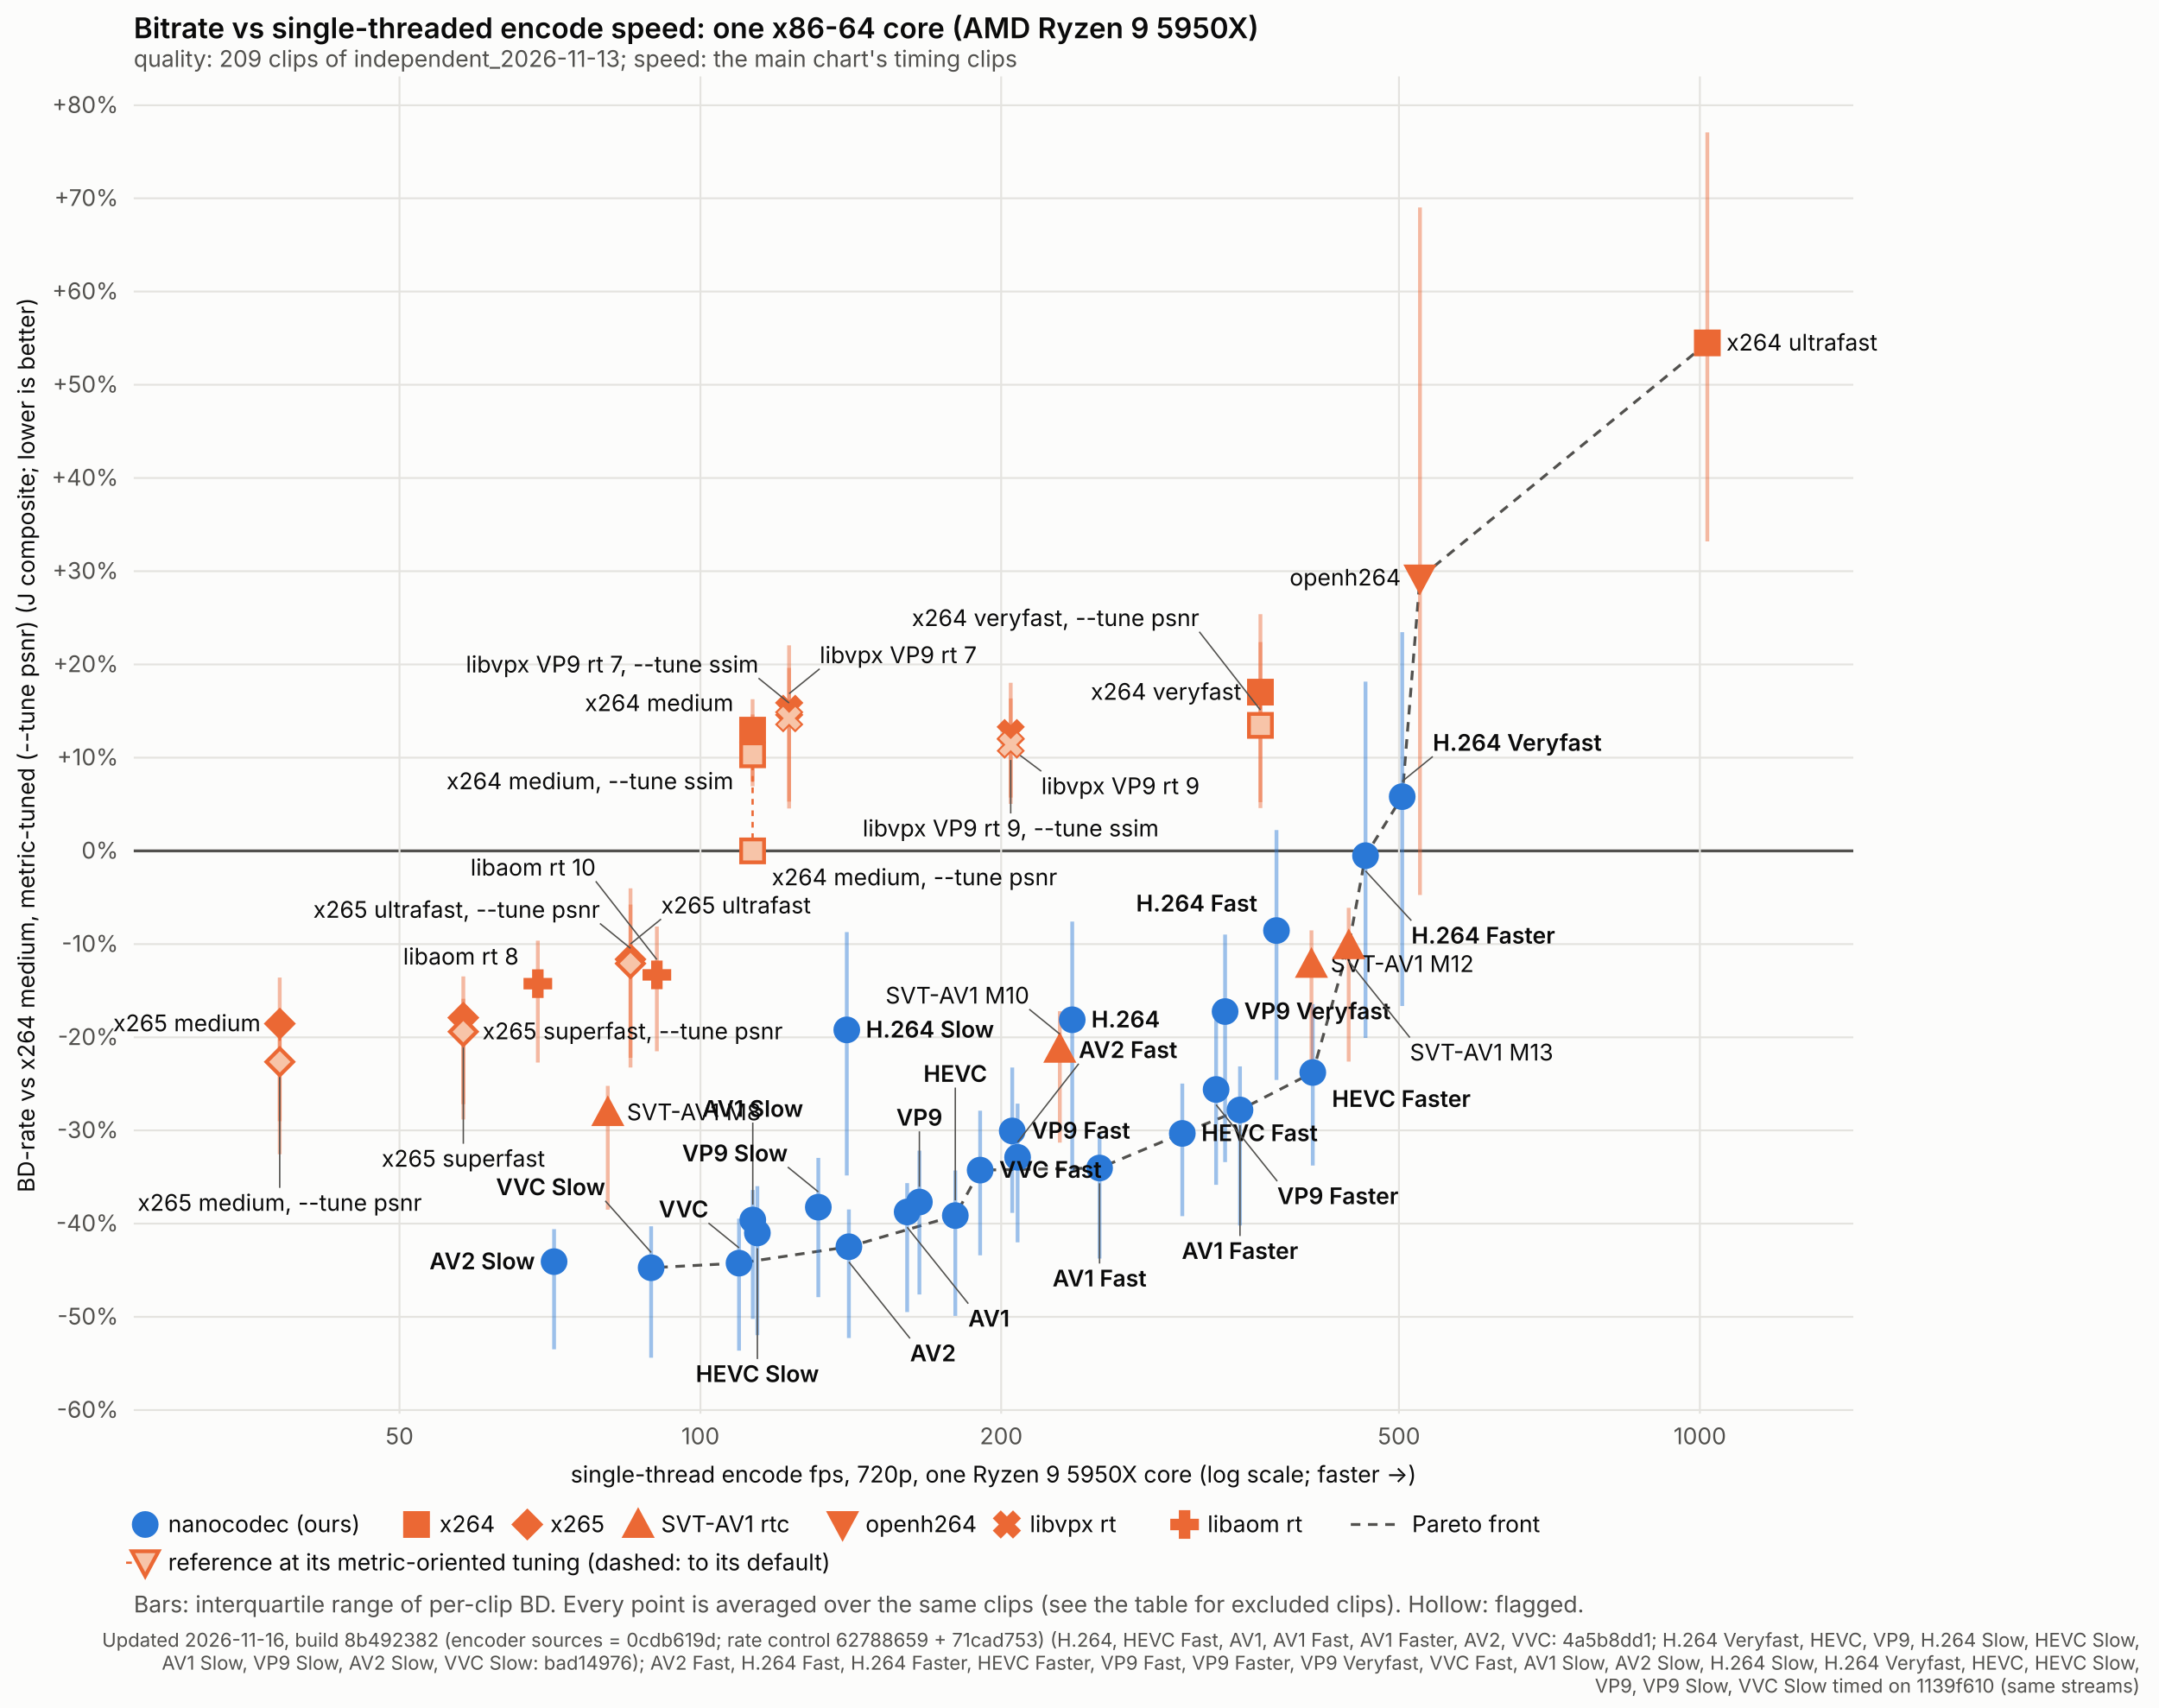
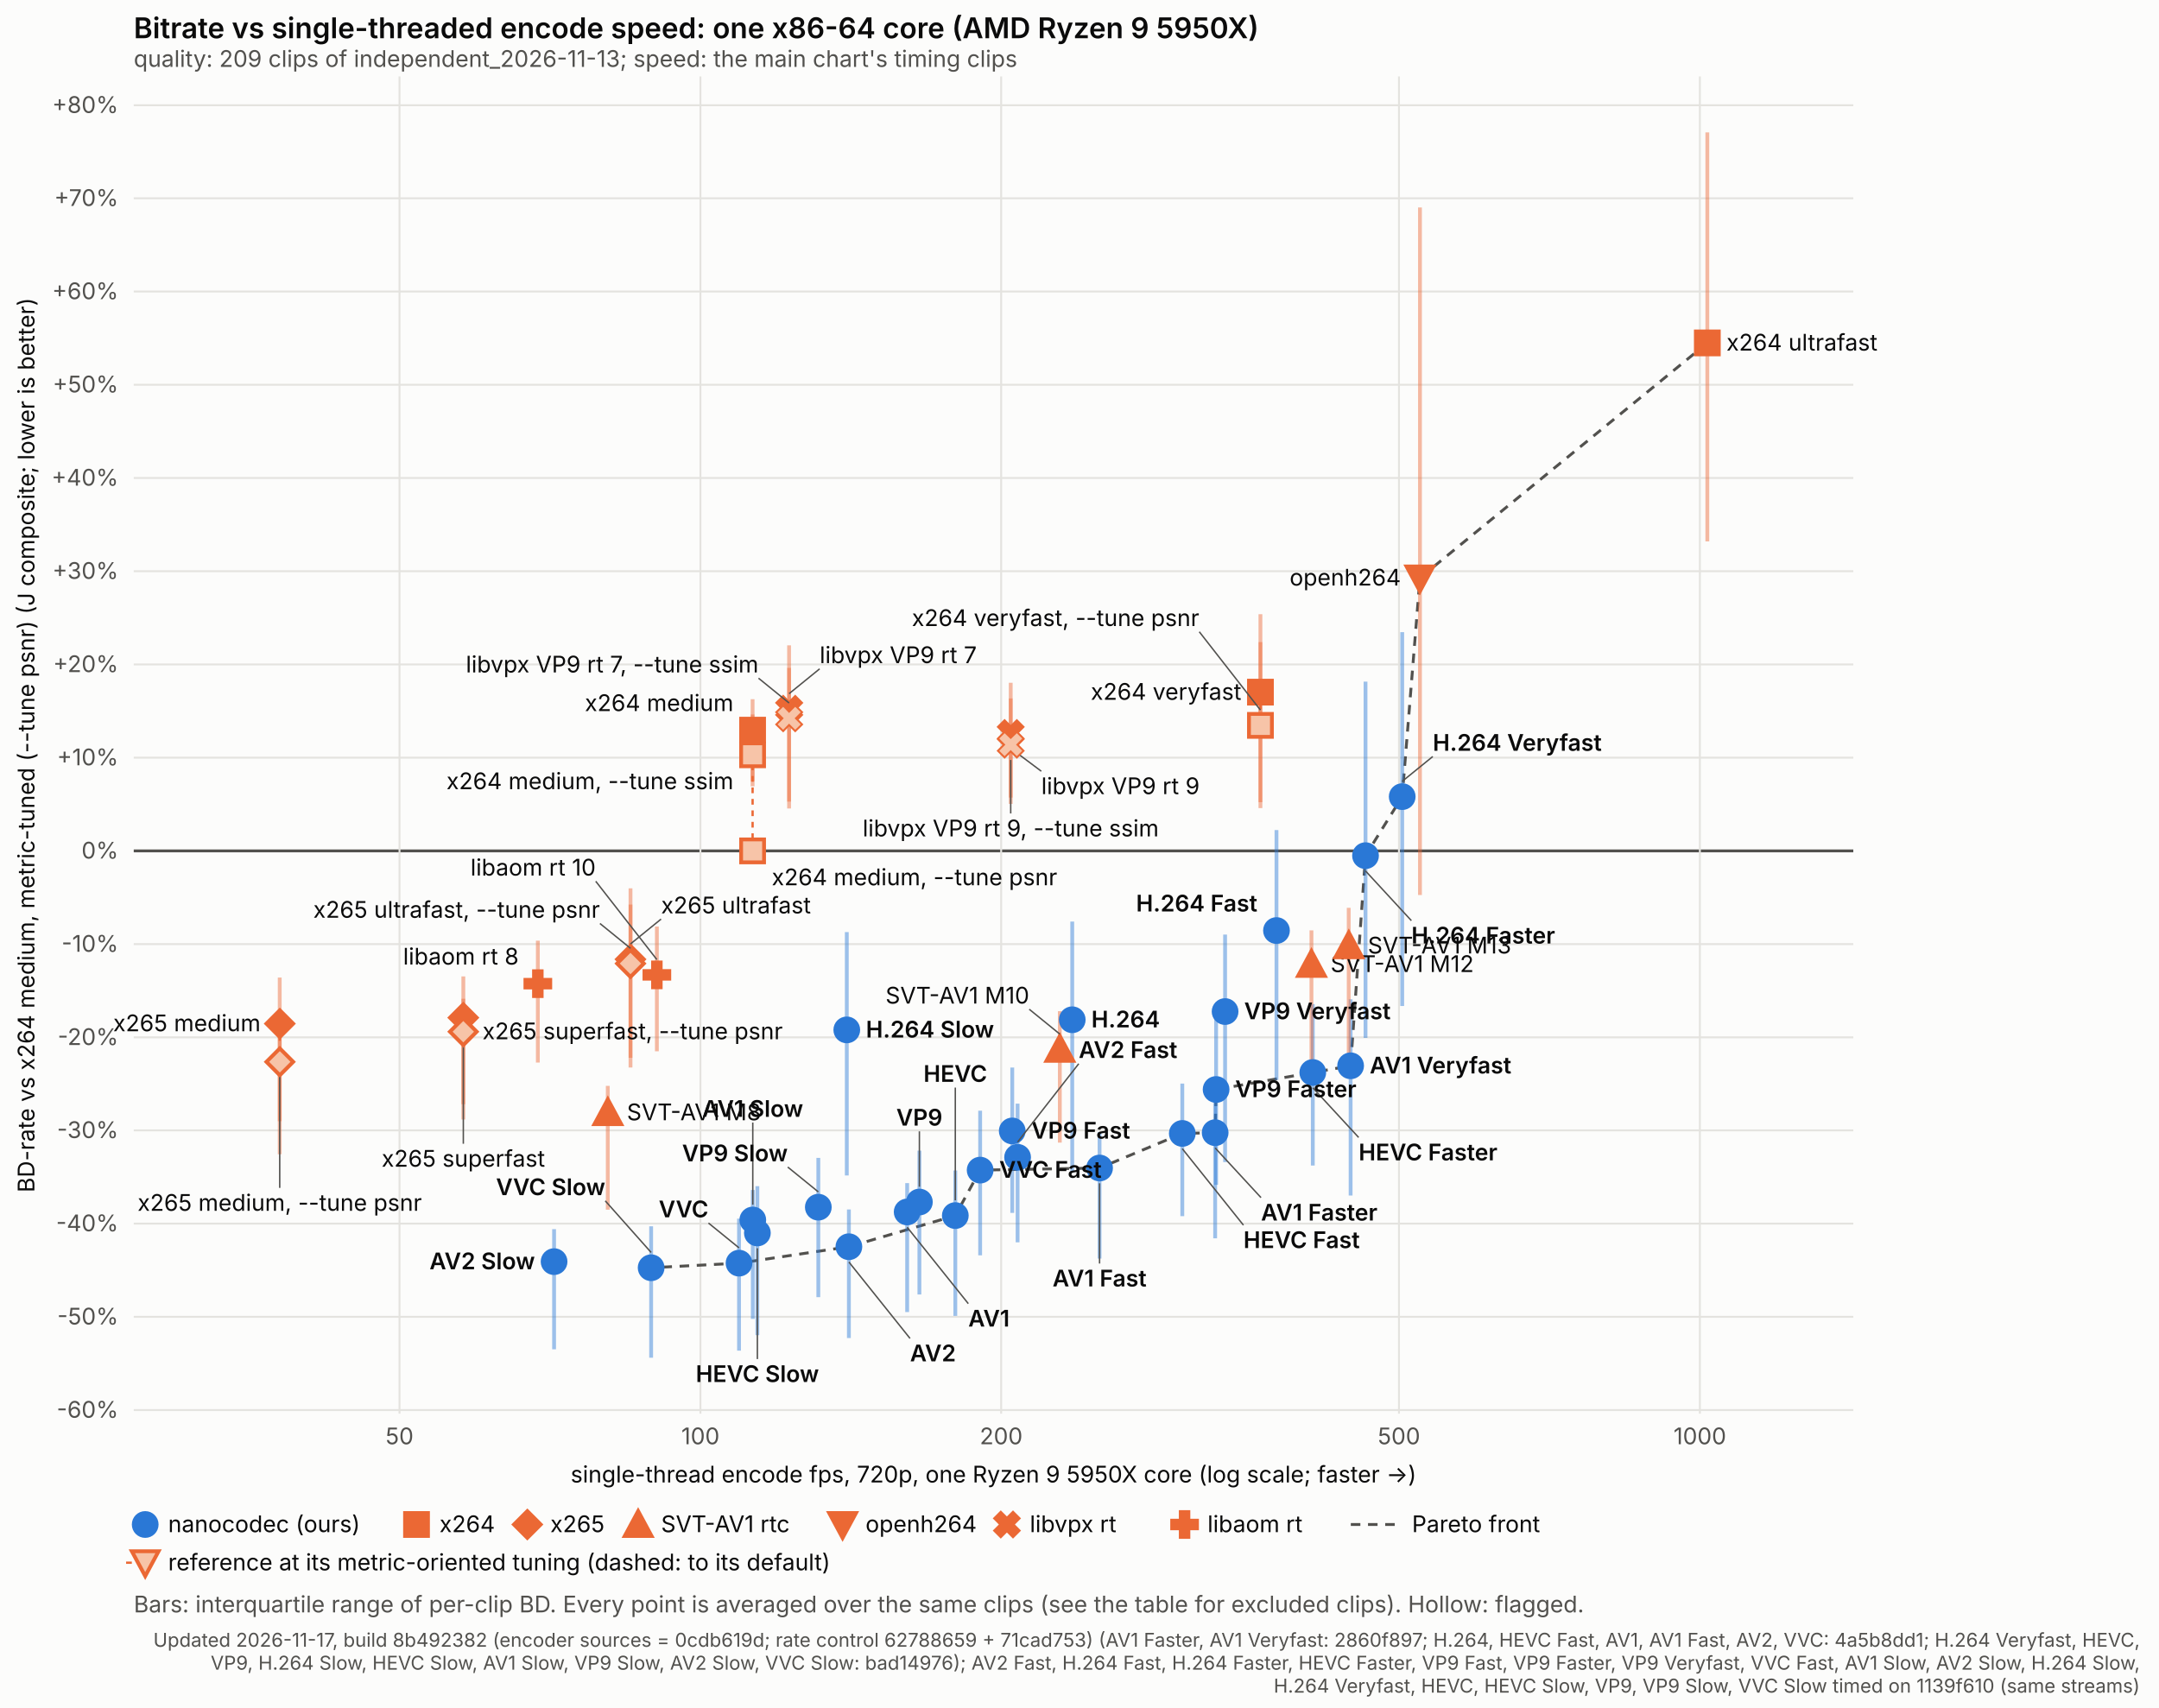
<svg xmlns="http://www.w3.org/2000/svg" viewBox="0 0 1130 894" width="1130" height="894" font-family="system-ui, -apple-system, Segoe UI, sans-serif" font-size="12">
  <rect width="1130" height="894" fill="#fcfcfb" />
  <text x="70" y="20" font-size="15" font-weight="600" fill="#0b0b0b">Bitrate vs single-threaded encode speed: one x86-64 core (AMD Ryzen 9 5950X)</text>
  <text x="70" y="35" fill="#52514e">quality: 209 clips of independent_2026-11-13; speed: the main chart's timing clips</text>
  <line x1="70" x2="970" y1="738.1" y2="738.1" stroke="#e4e3df" stroke-width="1" />
  <text x="62" y="742.1" text-anchor="end" fill="#52514e">-60%</text>
  <line x1="70" x2="970" y1="689.3" y2="689.3" stroke="#e4e3df" stroke-width="1" />
  <text x="62" y="693.3" text-anchor="end" fill="#52514e">-50%</text>
  <line x1="70" x2="970" y1="640.5" y2="640.5" stroke="#e4e3df" stroke-width="1" />
  <text x="62" y="644.5" text-anchor="end" fill="#52514e">-40%</text>
  <line x1="70" x2="970" y1="591.7" y2="591.7" stroke="#e4e3df" stroke-width="1" />
  <text x="62" y="595.7" text-anchor="end" fill="#52514e">-30%</text>
  <line x1="70" x2="970" y1="543.0" y2="543.0" stroke="#e4e3df" stroke-width="1" />
  <text x="62" y="547.0" text-anchor="end" fill="#52514e">-20%</text>
  <line x1="70" x2="970" y1="494.2" y2="494.2" stroke="#e4e3df" stroke-width="1" />
  <text x="62" y="498.2" text-anchor="end" fill="#52514e">-10%</text>
  <line x1="70" x2="970" y1="445.4" y2="445.4" stroke="#52514e" stroke-width="1.5" />
  <text x="62" y="449.4" text-anchor="end" fill="#52514e">0%</text>
  <line x1="70" x2="970" y1="396.6" y2="396.6" stroke="#e4e3df" stroke-width="1" />
  <text x="62" y="400.6" text-anchor="end" fill="#52514e">+10%</text>
  <line x1="70" x2="970" y1="347.8" y2="347.8" stroke="#e4e3df" stroke-width="1" />
  <text x="62" y="351.8" text-anchor="end" fill="#52514e">+20%</text>
  <line x1="70" x2="970" y1="299.0" y2="299.0" stroke="#e4e3df" stroke-width="1" />
  <text x="62" y="303.0" text-anchor="end" fill="#52514e">+30%</text>
  <line x1="70" x2="970" y1="250.2" y2="250.2" stroke="#e4e3df" stroke-width="1" />
  <text x="62" y="254.2" text-anchor="end" fill="#52514e">+40%</text>
  <line x1="70" x2="970" y1="201.4" y2="201.4" stroke="#e4e3df" stroke-width="1" />
  <text x="62" y="205.4" text-anchor="end" fill="#52514e">+50%</text>
  <line x1="70" x2="970" y1="152.6" y2="152.6" stroke="#e4e3df" stroke-width="1" />
  <text x="62" y="156.6" text-anchor="end" fill="#52514e">+60%</text>
  <line x1="70" x2="970" y1="103.8" y2="103.8" stroke="#e4e3df" stroke-width="1" />
  <text x="62" y="107.8" text-anchor="end" fill="#52514e">+70%</text>
  <line x1="70" x2="970" y1="55.1" y2="55.1" stroke="#e4e3df" stroke-width="1" />
  <text x="62" y="59.1" text-anchor="end" fill="#52514e">+80%</text>
  <line x1="209.1" x2="209.1" y1="40" y2="740" stroke="#e4e3df" />
  <text x="209.1" y="756" text-anchor="middle" fill="#52514e">50</text>
  <line x1="366.6" x2="366.6" y1="40" y2="740" stroke="#e4e3df" />
  <text x="366.6" y="756" text-anchor="middle" fill="#52514e">100</text>
  <line x1="524.0" x2="524.0" y1="40" y2="740" stroke="#e4e3df" />
  <text x="524.0" y="756" text-anchor="middle" fill="#52514e">200</text>
  <line x1="732.2" x2="732.2" y1="40" y2="740" stroke="#e4e3df" />
  <text x="732.2" y="756" text-anchor="middle" fill="#52514e">500</text>
  <line x1="889.7" x2="889.7" y1="40" y2="740" stroke="#e4e3df" />
  <text x="889.7" y="756" text-anchor="middle" fill="#52514e">1000</text>
  <text x="520.0" y="776" text-anchor="middle" fill="#0b0b0b">single-thread encode fps, 720p, one Ryzen 9 5950X core (log scale; faster →)</text>
  <text transform="translate(18,390.0) rotate(-90)" text-anchor="middle" fill="#0b0b0b">BD-rate vs x264 medium, metric-tuned (--tune psnr) (J composite; lower is better)</text>
-   <polyline points="893.6,179.5 743.2,302.5 733.9,417.0 714.7,447.9 705.9,495.1 687.1,561.4 649.0,581.0 618.8,593.3 575.5,611.4 513.0,612.5 500.0,636.3 444.3,652.6 386.8,661.2 340.8,663.6" fill="none" stroke="#52514e" stroke-width="1.5" stroke-dasharray="5 4" />
+   <polyline points="893.6,179.5 743.2,302.5 733.9,417.0 714.7,447.9 706.9,557.9 687.1,561.4 636.5,570.3 636.0,592.9 618.8,593.3 575.5,611.4 513.0,612.5 500.0,636.3 444.3,652.6 386.8,661.2 340.8,663.6" fill="none" stroke="#52514e" stroke-width="1.5" stroke-dasharray="5 4" />
  <line x1="393.9" y1="382.2" x2="393.9" y2="445.4" stroke="#eb6834" stroke-width="1.2" stroke-dasharray="3 3" />
  <line x1="659.7" y1="362.3" x2="659.7" y2="379.7" stroke="#eb6834" stroke-width="1.2" stroke-dasharray="3 3" />
  <line x1="393.9" y1="382.2" x2="393.9" y2="395.1" stroke="#eb6834" stroke-width="1.2" stroke-dasharray="3 3" />
  <line x1="330.0" y1="502.1" x2="330.0" y2="504.4" stroke="#eb6834" stroke-width="1.2" stroke-dasharray="3 3" />
  <line x1="242.5" y1="532.7" x2="242.5" y2="540.0" stroke="#eb6834" stroke-width="1.2" stroke-dasharray="3 3" />
  <line x1="146.4" y1="535.8" x2="146.4" y2="555.8" stroke="#eb6834" stroke-width="1.2" stroke-dasharray="3 3" />
  <line x1="413.0" y1="371.1" x2="413.0" y2="376.0" stroke="#eb6834" stroke-width="1.2" stroke-dasharray="3 3" />
  <line x1="529.0" y1="383.7" x2="529.0" y2="389.8" stroke="#eb6834" stroke-width="1.2" stroke-dasharray="3 3" />
  <line x1="393.9" x2="393.9" y1="445.4" y2="445.4" stroke="#eb6834" stroke-opacity="0.45" stroke-width="2" />
  <line x1="393.9" x2="393.9" y1="409.0" y2="366.0" stroke="#eb6834" stroke-opacity="0.45" stroke-width="2" />
  <line x1="443.2" x2="443.2" y1="615.3" y2="487.9" stroke="#2a78d6" stroke-opacity="0.45" stroke-width="2" />
  <line x1="561.2" x2="561.2" y1="613.6" y2="482.4" stroke="#2a78d6" stroke-opacity="0.45" stroke-width="2" />
  <line x1="668.1" x2="668.1" y1="565.3" y2="434.5" stroke="#2a78d6" stroke-opacity="0.45" stroke-width="2" />
  <line x1="714.7" x2="714.7" y1="543.3" y2="356.8" stroke="#2a78d6" stroke-opacity="0.45" stroke-width="2" />
  <line x1="733.9" x2="733.9" y1="526.6" y2="330.9" stroke="#2a78d6" stroke-opacity="0.45" stroke-width="2" />
  <line x1="396.4" x2="396.4" y1="698.9" y2="620.9" stroke="#2a78d6" stroke-opacity="0.45" stroke-width="2" />
  <line x1="500.0" x2="500.0" y1="688.8" y2="612.7" stroke="#2a78d6" stroke-opacity="0.45" stroke-width="2" />
  <line x1="618.8" x2="618.8" y1="636.6" y2="567.2" stroke="#2a78d6" stroke-opacity="0.45" stroke-width="2" />
  <line x1="687.1" x2="687.1" y1="610.1" y2="525.6" stroke="#2a78d6" stroke-opacity="0.45" stroke-width="2" />
  <line x1="394.0" x2="394.0" y1="690.4" y2="622.9" stroke="#2a78d6" stroke-opacity="0.45" stroke-width="2" />
  <line x1="474.8" x2="474.8" y1="686.8" y2="619.3" stroke="#2a78d6" stroke-opacity="0.45" stroke-width="2" />
  <line x1="575.5" x2="575.5" y1="658.8" y2="592.6" stroke="#2a78d6" stroke-opacity="0.45" stroke-width="2" />
-   <line x1="649.0" x2="649.0" y1="641.5" y2="558.2" stroke="#2a78d6" stroke-opacity="0.45" stroke-width="2" />
+   <line x1="636.0" x2="636.0" y1="648.2" y2="571.9" stroke="#2a78d6" stroke-opacity="0.45" stroke-width="2" />
+   <line x1="706.9" x2="706.9" y1="625.8" y2="523.1" stroke="#2a78d6" stroke-opacity="0.45" stroke-width="2" />
  <line x1="428.3" x2="428.3" y1="679.0" y2="606.1" stroke="#2a78d6" stroke-opacity="0.45" stroke-width="2" />
  <line x1="481.2" x2="481.2" y1="677.6" y2="602.3" stroke="#2a78d6" stroke-opacity="0.45" stroke-width="2" />
  <line x1="529.8" x2="529.8" y1="634.9" y2="558.8" stroke="#2a78d6" stroke-opacity="0.45" stroke-width="2" />
  <line x1="636.5" x2="636.5" y1="620.2" y2="530.5" stroke="#2a78d6" stroke-opacity="0.45" stroke-width="2" />
  <line x1="641.2" x2="641.2" y1="608.3" y2="489.2" stroke="#2a78d6" stroke-opacity="0.45" stroke-width="2" />
  <line x1="290.0" x2="290.0" y1="706.3" y2="643.4" stroke="#2a78d6" stroke-opacity="0.45" stroke-width="2" />
  <line x1="444.3" x2="444.3" y1="700.4" y2="633.1" stroke="#2a78d6" stroke-opacity="0.45" stroke-width="2" />
  <line x1="532.6" x2="532.6" y1="650.3" y2="577.7" stroke="#2a78d6" stroke-opacity="0.45" stroke-width="2" />
  <line x1="340.8" x2="340.8" y1="710.7" y2="641.9" stroke="#2a78d6" stroke-opacity="0.45" stroke-width="2" />
  <line x1="386.8" x2="386.8" y1="707.0" y2="637.9" stroke="#2a78d6" stroke-opacity="0.45" stroke-width="2" />
  <line x1="513.0" x2="513.0" y1="657.1" y2="581.4" stroke="#2a78d6" stroke-opacity="0.45" stroke-width="2" />
  <line x1="743.2" x2="743.2" y1="468.5" y2="108.6" stroke="#eb6834" stroke-opacity="0.45" stroke-width="2" />
  <line x1="893.6" x2="893.6" y1="283.4" y2="69.3" stroke="#eb6834" stroke-opacity="0.45" stroke-width="2" />
  <line x1="659.7" x2="659.7" y1="419.9" y2="321.5" stroke="#eb6834" stroke-opacity="0.45" stroke-width="2" />
  <line x1="330.0" x2="330.0" y1="553.7" y2="465.0" stroke="#eb6834" stroke-opacity="0.45" stroke-width="2" />
  <line x1="242.5" x2="242.5" y1="578.0" y2="511.1" stroke="#eb6834" stroke-opacity="0.45" stroke-width="2" />
  <line x1="146.4" x2="146.4" y1="586.9" y2="511.7" stroke="#eb6834" stroke-opacity="0.45" stroke-width="2" />
  <line x1="318.1" x2="318.1" y1="633.2" y2="568.4" stroke="#eb6834" stroke-opacity="0.45" stroke-width="2" />
  <line x1="554.7" x2="554.7" y1="598.1" y2="529.3" stroke="#eb6834" stroke-opacity="0.45" stroke-width="2" />
  <line x1="686.4" x2="686.4" y1="561.5" y2="487.0" stroke="#eb6834" stroke-opacity="0.45" stroke-width="2" />
  <line x1="705.9" x2="705.9" y1="555.7" y2="475.2" stroke="#eb6834" stroke-opacity="0.45" stroke-width="2" />
  <line x1="413.0" x2="413.0" y1="419.6" y2="337.8" stroke="#eb6834" stroke-opacity="0.45" stroke-width="2" />
  <line x1="529.0" x2="529.0" y1="417.5" y2="357.4" stroke="#eb6834" stroke-opacity="0.45" stroke-width="2" />
  <line x1="281.5" x2="281.5" y1="556.2" y2="492.4" stroke="#eb6834" stroke-opacity="0.45" stroke-width="2" />
  <line x1="343.8" x2="343.8" y1="550.3" y2="485.0" stroke="#eb6834" stroke-opacity="0.45" stroke-width="2" />
  <line x1="659.7" x2="659.7" y1="423.0" y2="336.1" stroke="#eb6834" stroke-opacity="0.45" stroke-width="2" />
  <line x1="393.9" x2="393.9" y1="411.6" y2="374.0" stroke="#eb6834" stroke-opacity="0.45" stroke-width="2" />
  <line x1="330.0" x2="330.0" y1="558.8" y2="473.5" stroke="#eb6834" stroke-opacity="0.45" stroke-width="2" />
  <line x1="242.5" x2="242.5" y1="586.0" y2="522.8" stroke="#eb6834" stroke-opacity="0.45" stroke-width="2" />
  <line x1="146.4" x2="146.4" y1="604.2" y2="533.5" stroke="#eb6834" stroke-opacity="0.45" stroke-width="2" />
  <line x1="413.0" x2="413.0" y1="423.2" y2="349.6" stroke="#eb6834" stroke-opacity="0.45" stroke-width="2" />
  <line x1="529.0" x2="529.0" y1="420.8" y2="365.6" stroke="#eb6834" stroke-opacity="0.45" stroke-width="2" />
  <g>
    <rect x="387.9" y="439.4" width="12" height="12" fill="#f7c4a8" stroke="#eb6834" stroke-width="2" />
  </g>
  <text x="403.9" y="463.4" text-anchor="start" fill="#0b0b0b">x264 medium, --tune psnr</text>
  <g>
    <rect x="387.9" y="376.2" width="12" height="12" fill="#eb6834" stroke="#eb6834" stroke-width="2" />
  </g>
  <text x="383.9" y="372.2" text-anchor="end" fill="#0b0b0b">x264 medium</text>
  <g>
    <circle cx="443.2" cy="539.1" r="6" fill="#2a78d6" stroke="#2a78d6" stroke-width="2" />
  </g>
  <text x="453.2" y="543.1" text-anchor="start" fill="#0b0b0b" font-weight="600">H.264 Slow</text>
  <g>
    <circle cx="561.2" cy="533.8" r="6" fill="#2a78d6" stroke="#2a78d6" stroke-width="2" />
  </g>
  <text x="571.2" y="537.8" text-anchor="start" fill="#0b0b0b" font-weight="600">H.264</text>
  <g>
    <circle cx="668.1" cy="487.1" r="6" fill="#2a78d6" stroke="#2a78d6" stroke-width="2" />
  </g>
  <text x="658.1" y="477.1" text-anchor="end" fill="#0b0b0b" font-weight="600">H.264 Fast</text>
  <g>
    <circle cx="714.7" cy="447.9" r="6" fill="#2a78d6" stroke="#2a78d6" stroke-width="2" />
  </g>
  <line x1="714.7" y1="455.9" x2="738.7" y2="481.9" stroke="#52514e" stroke-width="0.75" />
  <text x="738.7" y="493.9" text-anchor="start" fill="#0b0b0b" font-weight="600">H.264 Faster</text>
  <g>
    <circle cx="733.9" cy="417.0" r="6" fill="#2a78d6" stroke="#2a78d6" stroke-width="2" />
  </g>
  <line x1="733.9" y1="409.0" x2="749.9" y2="396.0" stroke="#52514e" stroke-width="0.75" />
  <text x="749.9" y="393.0" text-anchor="start" fill="#0b0b0b" font-weight="600">H.264 Veryfast</text>
  <g>
    <circle cx="396.4" cy="645.4" r="6" fill="#2a78d6" stroke="#2a78d6" stroke-width="2" />
  </g>
  <line x1="396.4" y1="653.4" x2="396.4" y2="711.4" stroke="#52514e" stroke-width="0.75" />
  <text x="396.4" y="723.4" text-anchor="middle" fill="#0b0b0b" font-weight="600">HEVC Slow</text>
  <g>
    <circle cx="500.0" cy="636.3" r="6" fill="#2a78d6" stroke="#2a78d6" stroke-width="2" />
  </g>
  <line x1="500.0" y1="628.3" x2="500.0" y2="569.3" stroke="#52514e" stroke-width="0.75" />
  <text x="500.0" y="566.3" text-anchor="middle" fill="#0b0b0b" font-weight="600">HEVC</text>
  <g>
    <circle cx="618.8" cy="593.3" r="6" fill="#2a78d6" stroke="#2a78d6" stroke-width="2" />
  </g>
-   <text x="628.8" y="597.3" text-anchor="start" fill="#0b0b0b" font-weight="600">HEVC Fast</text>
+   <line x1="618.8" y1="601.3" x2="650.8" y2="641.3" stroke="#52514e" stroke-width="0.75" />
+   <text x="650.8" y="653.3" text-anchor="start" fill="#0b0b0b" font-weight="600">HEVC Fast</text>
  <g>
    <circle cx="687.1" cy="561.4" r="6" fill="#2a78d6" stroke="#2a78d6" stroke-width="2" />
  </g>
-   <text x="697.1" y="579.4" text-anchor="start" fill="#0b0b0b" font-weight="600">HEVC Faster</text>
+   <line x1="687.1" y1="569.4" x2="711.1" y2="595.4" stroke="#52514e" stroke-width="0.75" />
+   <text x="711.1" y="607.4" text-anchor="start" fill="#0b0b0b" font-weight="600">HEVC Faster</text>
  <g>
    <circle cx="394.0" cy="638.6" r="6" fill="#2a78d6" stroke="#2a78d6" stroke-width="2" />
  </g>
  <line x1="394.0" y1="630.6" x2="394.0" y2="587.6" stroke="#52514e" stroke-width="0.75" />
  <text x="394.0" y="584.6" text-anchor="middle" fill="#0b0b0b" font-weight="600">AV1 Slow</text>
  <g>
    <circle cx="474.8" cy="634.4" r="6" fill="#2a78d6" stroke="#2a78d6" stroke-width="2" />
  </g>
  <line x1="474.8" y1="642.4" x2="506.8" y2="682.4" stroke="#52514e" stroke-width="0.75" />
  <text x="506.8" y="694.4" text-anchor="start" fill="#0b0b0b" font-weight="600">AV1</text>
  <g>
    <circle cx="575.5" cy="611.4" r="6" fill="#2a78d6" stroke="#2a78d6" stroke-width="2" />
  </g>
  <line x1="575.5" y1="619.4" x2="575.5" y2="661.4" stroke="#52514e" stroke-width="0.75" />
  <text x="575.5" y="673.4" text-anchor="middle" fill="#0b0b0b" font-weight="600">AV1 Fast</text>
  <g>
-     <circle cx="649.0" cy="581.0" r="6" fill="#2a78d6" stroke="#2a78d6" stroke-width="2" />
-   </g>
-   <line x1="649.0" y1="589.0" x2="649.0" y2="647.0" stroke="#52514e" stroke-width="0.75" />
-   <text x="649.0" y="659.0" text-anchor="middle" fill="#0b0b0b" font-weight="600">AV1 Faster</text>
+     <circle cx="636.0" cy="592.9" r="6" fill="#2a78d6" stroke="#2a78d6" stroke-width="2" />
+   </g>
+   <line x1="636.0" y1="600.9" x2="660.0" y2="626.9" stroke="#52514e" stroke-width="0.75" />
+   <text x="660.0" y="638.9" text-anchor="start" fill="#0b0b0b" font-weight="600">AV1 Faster</text>
+   <g>
+     <circle cx="706.9" cy="557.9" r="6" fill="#2a78d6" stroke="#2a78d6" stroke-width="2" />
+   </g>
+   <text x="716.9" y="561.9" text-anchor="start" fill="#0b0b0b" font-weight="600">AV1 Veryfast</text>
  <g>
    <circle cx="428.3" cy="631.9" r="6" fill="#2a78d6" stroke="#2a78d6" stroke-width="2" />
  </g>
  <line x1="428.3" y1="623.9" x2="412.3" y2="610.9" stroke="#52514e" stroke-width="0.75" />
  <text x="412.3" y="607.9" text-anchor="end" fill="#0b0b0b" font-weight="600">VP9 Slow</text>
  <g>
    <circle cx="481.2" cy="629.2" r="6" fill="#2a78d6" stroke="#2a78d6" stroke-width="2" />
  </g>
  <line x1="481.2" y1="621.2" x2="481.2" y2="592.2" stroke="#52514e" stroke-width="0.75" />
  <text x="481.2" y="589.2" text-anchor="middle" fill="#0b0b0b" font-weight="600">VP9</text>
  <g>
    <circle cx="529.8" cy="592.0" r="6" fill="#2a78d6" stroke="#2a78d6" stroke-width="2" />
  </g>
  <text x="539.8" y="596.0" text-anchor="start" fill="#0b0b0b" font-weight="600">VP9 Fast</text>
  <g>
    <circle cx="636.5" cy="570.3" r="6" fill="#2a78d6" stroke="#2a78d6" stroke-width="2" />
  </g>
-   <line x1="636.5" y1="578.3" x2="668.5" y2="618.3" stroke="#52514e" stroke-width="0.75" />
-   <text x="668.5" y="630.3" text-anchor="start" fill="#0b0b0b" font-weight="600">VP9 Faster</text>
+   <text x="646.5" y="574.3" text-anchor="start" fill="#0b0b0b" font-weight="600">VP9 Faster</text>
  <g>
    <circle cx="641.2" cy="529.5" r="6" fill="#2a78d6" stroke="#2a78d6" stroke-width="2" />
  </g>
  <text x="651.2" y="533.5" text-anchor="start" fill="#0b0b0b" font-weight="600">VP9 Veryfast</text>
  <g>
    <circle cx="290.0" cy="660.4" r="6" fill="#2a78d6" stroke="#2a78d6" stroke-width="2" />
  </g>
  <text x="280.0" y="664.4" text-anchor="end" fill="#0b0b0b" font-weight="600">AV2 Slow</text>
  <g>
    <circle cx="444.3" cy="652.6" r="6" fill="#2a78d6" stroke="#2a78d6" stroke-width="2" />
  </g>
  <line x1="444.3" y1="660.6" x2="476.3" y2="700.6" stroke="#52514e" stroke-width="0.75" />
  <text x="476.3" y="712.6" text-anchor="start" fill="#0b0b0b" font-weight="600">AV2</text>
  <g>
    <circle cx="532.6" cy="605.8" r="6" fill="#2a78d6" stroke="#2a78d6" stroke-width="2" />
  </g>
  <line x1="532.6" y1="597.8" x2="564.6" y2="556.8" stroke="#52514e" stroke-width="0.75" />
  <text x="564.6" y="553.8" text-anchor="start" fill="#0b0b0b" font-weight="600">AV2 Fast</text>
  <g>
    <circle cx="340.8" cy="663.6" r="6" fill="#2a78d6" stroke="#2a78d6" stroke-width="2" />
  </g>
  <line x1="340.8" y1="655.6" x2="316.8" y2="628.6" stroke="#52514e" stroke-width="0.75" />
  <text x="316.8" y="625.6" text-anchor="end" fill="#0b0b0b" font-weight="600">VVC Slow</text>
  <g>
    <circle cx="386.8" cy="661.2" r="6" fill="#2a78d6" stroke="#2a78d6" stroke-width="2" />
  </g>
  <line x1="386.8" y1="653.2" x2="370.8" y2="640.2" stroke="#52514e" stroke-width="0.75" />
  <text x="370.8" y="637.2" text-anchor="end" fill="#0b0b0b" font-weight="600">VVC</text>
  <g>
    <circle cx="513.0" cy="612.5" r="6" fill="#2a78d6" stroke="#2a78d6" stroke-width="2" />
  </g>
  <text x="523.0" y="616.5" text-anchor="start" fill="#0b0b0b" font-weight="600">VVC Fast</text>
  <g>
    <polygon points="743.171,309.512 750.171,296.512 736.171,296.512" fill="#eb6834" stroke="#eb6834" stroke-width="2" />
  </g>
  <text x="733.2" y="306.5" text-anchor="end" fill="#0b0b0b">openh264</text>
  <g>
    <rect x="887.6" y="173.5" width="12" height="12" fill="#eb6834" stroke="#eb6834" stroke-width="2" />
  </g>
  <text x="903.6" y="183.5" text-anchor="start" fill="#0b0b0b">x264 ultrafast</text>
  <g>
    <rect x="653.7" y="356.3" width="12" height="12" fill="#eb6834" stroke="#eb6834" stroke-width="2" />
  </g>
  <text x="649.7" y="366.3" text-anchor="end" fill="#0b0b0b">x264 veryfast</text>
  <g>
    <polygon points="329.978,495.134 336.978,502.134 329.978,509.134 322.978,502.134" fill="#eb6834" stroke="#eb6834" stroke-width="2" />
  </g>
  <line x1="330.0" y1="494.1" x2="346.0" y2="481.1" stroke="#52514e" stroke-width="0.75" />
  <text x="346.0" y="478.1" text-anchor="start" fill="#0b0b0b">x265 ultrafast</text>
  <g>
    <polygon points="242.489,525.704 249.489,532.704 242.489,539.704 235.489,532.704" fill="#eb6834" stroke="#eb6834" stroke-width="2" />
  </g>
  <line x1="242.5" y1="540.7" x2="242.5" y2="598.7" stroke="#52514e" stroke-width="0.75" />
  <text x="242.5" y="610.7" text-anchor="middle" fill="#0b0b0b">x265 superfast</text>
  <g>
    <polygon points="146.449,528.829 153.449,535.829 146.449,542.829 139.449,535.829" fill="#eb6834" stroke="#eb6834" stroke-width="2" />
  </g>
  <text x="136.4" y="539.8" text-anchor="end" fill="#0b0b0b">x265 medium</text>
  <g>
    <polygon points="318.125,575.439 325.125,588.439 311.125,588.439" fill="#eb6834" stroke="#eb6834" stroke-width="2" />
  </g>
  <text x="328.1" y="586.4" text-anchor="start" fill="#0b0b0b">SVT-AV1 M8</text>
  <g>
    <polygon points="554.706,542.289 561.706,555.289 547.706,555.289" fill="#eb6834" stroke="#eb6834" stroke-width="2" />
  </g>
  <line x1="554.7" y1="541.3" x2="538.7" y2="528.3" stroke="#52514e" stroke-width="0.75" />
  <text x="538.7" y="525.3" text-anchor="end" fill="#0b0b0b">SVT-AV1 M10</text>
  <g>
    <polygon points="686.399,497.84 693.399,510.84 679.399,510.84" fill="#eb6834" stroke="#eb6834" stroke-width="2" />
  </g>
  <text x="696.4" y="508.8" text-anchor="start" fill="#0b0b0b">SVT-AV1 M12</text>
  <g>
    <polygon points="705.948,488.091 712.948,501.091 698.948,501.091" fill="#eb6834" stroke="#eb6834" stroke-width="2" />
  </g>
-   <line x1="705.9" y1="503.1" x2="737.9" y2="543.1" stroke="#52514e" stroke-width="0.75" />
-   <text x="737.9" y="555.1" text-anchor="start" fill="#0b0b0b">SVT-AV1 M13</text>
+   <text x="715.9" y="499.1" text-anchor="start" fill="#0b0b0b">SVT-AV1 M13</text>
  <g>
    <polygon points="416.2,364.3 419.8,367.9 416.6,371.1 419.8,374.2 416.2,377.8 413.0,374.6 409.9,377.8 406.3,374.2 409.5,371.1 406.3,367.9 409.9,364.3 413.0,367.5" fill="#eb6834" stroke="#eb6834" stroke-width="1" />
  </g>
  <line x1="413.0" y1="363.1" x2="429.0" y2="350.1" stroke="#52514e" stroke-width="0.75" />
  <text x="429.0" y="347.1" text-anchor="start" fill="#0b0b0b">libvpx VP9 rt 7</text>
  <g>
    <polygon points="532.2,377.0 535.7,380.5 532.5,383.7 535.7,386.9 532.2,390.4 529.0,387.2 525.8,390.4 522.3,386.9 525.5,383.7 522.3,380.5 525.8,377.0 529.0,380.2" fill="#eb6834" stroke="#eb6834" stroke-width="1" />
  </g>
  <line x1="529.0" y1="391.7" x2="545.0" y2="403.7" stroke="#52514e" stroke-width="0.75" />
  <text x="545.0" y="415.7" text-anchor="start" fill="#0b0b0b">libvpx VP9 rt 9</text>
  <g>
    <polygon points="279.0,507.9 284.0,507.9 284.0,512.4 288.5,512.4 288.5,517.4 284.0,517.4 284.0,521.9 279.0,521.9 279.0,517.4 274.5,517.4 274.5,512.4 279.0,512.4" fill="#eb6834" stroke="#eb6834" stroke-width="1" />
  </g>
  <text x="271.5" y="504.9" text-anchor="end" fill="#0b0b0b">libaom rt 8</text>
  <g>
    <polygon points="341.3,503.3 346.3,503.3 346.3,507.8 350.8,507.8 350.8,512.8 346.3,512.8 346.3,517.3 341.3,517.3 341.3,512.8 336.8,512.8 336.8,507.8 341.3,507.8" fill="#eb6834" stroke="#eb6834" stroke-width="1" />
  </g>
  <line x1="343.8" y1="502.3" x2="311.8" y2="461.3" stroke="#52514e" stroke-width="0.75" />
  <text x="311.8" y="458.3" text-anchor="end" fill="#0b0b0b">libaom rt 10</text>
  <g>
    <rect x="653.7" y="373.7" width="12" height="12" fill="#f7c4a8" stroke="#eb6834" stroke-width="2" />
  </g>
  <line x1="659.7" y1="371.7" x2="627.7" y2="330.7" stroke="#52514e" stroke-width="0.75" />
  <text x="627.7" y="327.7" text-anchor="end" fill="#0b0b0b">x264 veryfast, --tune psnr</text>
  <g>
    <rect x="387.9" y="389.1" width="12" height="12" fill="#f7c4a8" stroke="#eb6834" stroke-width="2" />
  </g>
  <text x="383.9" y="413.1" text-anchor="end" fill="#0b0b0b">x264 medium, --tune ssim</text>
  <g>
    <polygon points="329.978,497.352 336.978,504.352 329.978,511.352 322.978,504.352" fill="#f7c4a8" stroke="#eb6834" stroke-width="2" />
  </g>
  <line x1="330.0" y1="496.4" x2="314.0" y2="483.4" stroke="#52514e" stroke-width="0.75" />
  <text x="314.0" y="480.4" text-anchor="end" fill="#0b0b0b">x265 ultrafast, --tune psnr</text>
  <g>
    <polygon points="242.489,533.047 249.489,540.047 242.489,547.047 235.489,540.047" fill="#f7c4a8" stroke="#eb6834" stroke-width="2" />
  </g>
  <text x="252.5" y="544.0" text-anchor="start" fill="#0b0b0b">x265 superfast, --tune psnr</text>
  <g>
    <polygon points="146.449,548.817 153.449,555.817 146.449,562.817 139.449,555.817" fill="#f7c4a8" stroke="#eb6834" stroke-width="2" />
  </g>
  <line x1="146.4" y1="563.8" x2="146.4" y2="621.8" stroke="#52514e" stroke-width="0.75" />
  <text x="146.4" y="633.8" text-anchor="middle" fill="#0b0b0b">x265 medium, --tune psnr</text>
  <g>
    <polygon points="416.2,369.3 419.8,372.8 416.6,376.0 419.8,379.2 416.2,382.7 413.0,379.5 409.9,382.7 406.3,379.2 409.5,376.0 406.3,372.8 409.9,369.3 413.0,372.5" fill="#f7c4a8" stroke="#eb6834" stroke-width="1" />
  </g>
  <line x1="413.0" y1="368.0" x2="397.0" y2="355.0" stroke="#52514e" stroke-width="0.75" />
  <text x="397.0" y="352.0" text-anchor="end" fill="#0b0b0b">libvpx VP9 rt 7, --tune ssim</text>
  <g>
    <polygon points="532.2,383.1 535.7,386.6 532.5,389.8 535.7,393.0 532.2,396.5 529.0,393.3 525.8,396.5 522.3,393.0 525.5,389.8 522.3,386.6 525.8,383.1 529.0,386.2" fill="#f7c4a8" stroke="#eb6834" stroke-width="1" />
  </g>
  <line x1="529.0" y1="397.8" x2="529.0" y2="425.8" stroke="#52514e" stroke-width="0.75" />
  <text x="529.0" y="437.8" text-anchor="middle" fill="#0b0b0b">libvpx VP9 rt 9, --tune ssim</text>
  <circle cx="76.0" cy="798.0" r="6" fill="#2a78d6" stroke="#2a78d6" stroke-width="2" />
  <text x="88" y="802" fill="#0b0b0b">nanocodec (ours)</text>
  <rect x="212.0" y="792.0" width="12" height="12" fill="#eb6834" stroke="#eb6834" stroke-width="2" />
  <text x="230" y="802" fill="#0b0b0b">x264</text>
  <polygon points="276,791 283,798 276,805 269,798" fill="#eb6834" stroke="#eb6834" stroke-width="2" />
  <text x="288" y="802" fill="#0b0b0b">x265</text>
  <polygon points="334,791 341,804 327,804" fill="#eb6834" stroke="#eb6834" stroke-width="2" />
  <text x="346" y="802" fill="#0b0b0b">SVT-AV1 rtc</text>
  <polygon points="441,805 448,792 434,792" fill="#eb6834" stroke="#eb6834" stroke-width="2" />
  <text x="453" y="802" fill="#0b0b0b">openh264</text>
  <polygon points="530.2,791.3 533.7,794.8 530.5,798.0 533.7,801.2 530.2,804.7 527.0,801.5 523.8,804.7 520.3,801.2 523.5,798.0 520.3,794.8 523.8,791.3 527.0,794.5" fill="#eb6834" stroke="#eb6834" stroke-width="1" />
  <text x="539" y="802" fill="#0b0b0b">libvpx rt</text>
  <polygon points="617.5,791.0 622.5,791.0 622.5,795.5 627.0,795.5 627.0,800.5 622.5,800.5 622.5,805.0 617.5,805.0 617.5,800.5 613.0,800.5 613.0,795.5 617.5,795.5" fill="#eb6834" stroke="#eb6834" stroke-width="1" />
  <text x="632" y="802" fill="#0b0b0b">libaom rt</text>
  <line x1="707" x2="733" y1="798" y2="798" stroke="#52514e" stroke-width="1.5" stroke-dasharray="5 4" />
  <text x="739" y="802" fill="#0b0b0b">Pareto front</text>
  <line x1="66" x2="76" y1="818" y2="818" stroke="#eb6834" stroke-width="1.2" stroke-dasharray="3 3" />
  <polygon points="76,825 83,812 69,812" fill="#f7c4a8" stroke="#eb6834" stroke-width="2" />
  <text x="88" y="822" fill="#0b0b0b">reference at its metric-oriented tuning (dashed: to its default)</text>
  <text x="70" y="844" fill="#52514e">Bars: interquartile range of per-clip BD. Every point is averaged over the same clips (see the table for excluded clips). Hollow: flagged.</text>
-   <text x="1120" y="862" font-size="10" text-anchor="end" fill="#52514e">Updated 2026-11-16, build 8b492382 (encoder sources = 0cdb619d; rate control 62788659 + 71cad753) (H.264, HEVC Fast, AV1, AV1 Fast, AV1 Faster, AV2, VVC: 4a5b8dd1; H.264 Veryfast, HEVC, VP9, H.264 Slow, HEVC Slow,</text>
-   <text x="1120" y="874" font-size="10" text-anchor="end" fill="#52514e">AV1 Slow, VP9 Slow, AV2 Slow, VVC Slow: bad14976); AV2 Fast, H.264 Fast, H.264 Faster, HEVC Faster, VP9 Fast, VP9 Faster, VP9 Veryfast, VVC Fast, AV1 Slow, AV2 Slow, H.264 Slow, H.264 Veryfast, HEVC, HEVC Slow,</text>
-   <text x="1120" y="886" font-size="10" text-anchor="end" fill="#52514e">VP9, VP9 Slow, VVC Slow timed on 1139f610 (same streams)</text>
+   <text x="1120" y="862" font-size="10" text-anchor="end" fill="#52514e">Updated 2026-11-17, build 8b492382 (encoder sources = 0cdb619d; rate control 62788659 + 71cad753) (AV1 Faster, AV1 Veryfast: 2860f897; H.264, HEVC Fast, AV1, AV1 Fast, AV2, VVC: 4a5b8dd1; H.264 Veryfast, HEVC,</text>
+   <text x="1120" y="874" font-size="10" text-anchor="end" fill="#52514e">VP9, H.264 Slow, HEVC Slow, AV1 Slow, VP9 Slow, AV2 Slow, VVC Slow: bad14976); AV2 Fast, H.264 Fast, H.264 Faster, HEVC Faster, VP9 Fast, VP9 Faster, VP9 Veryfast, VVC Fast, AV1 Slow, AV2 Slow, H.264 Slow,</text>
+   <text x="1120" y="886" font-size="10" text-anchor="end" fill="#52514e">H.264 Veryfast, HEVC, HEVC Slow, VP9, VP9 Slow, VVC Slow timed on 1139f610 (same streams)</text>
</svg>
